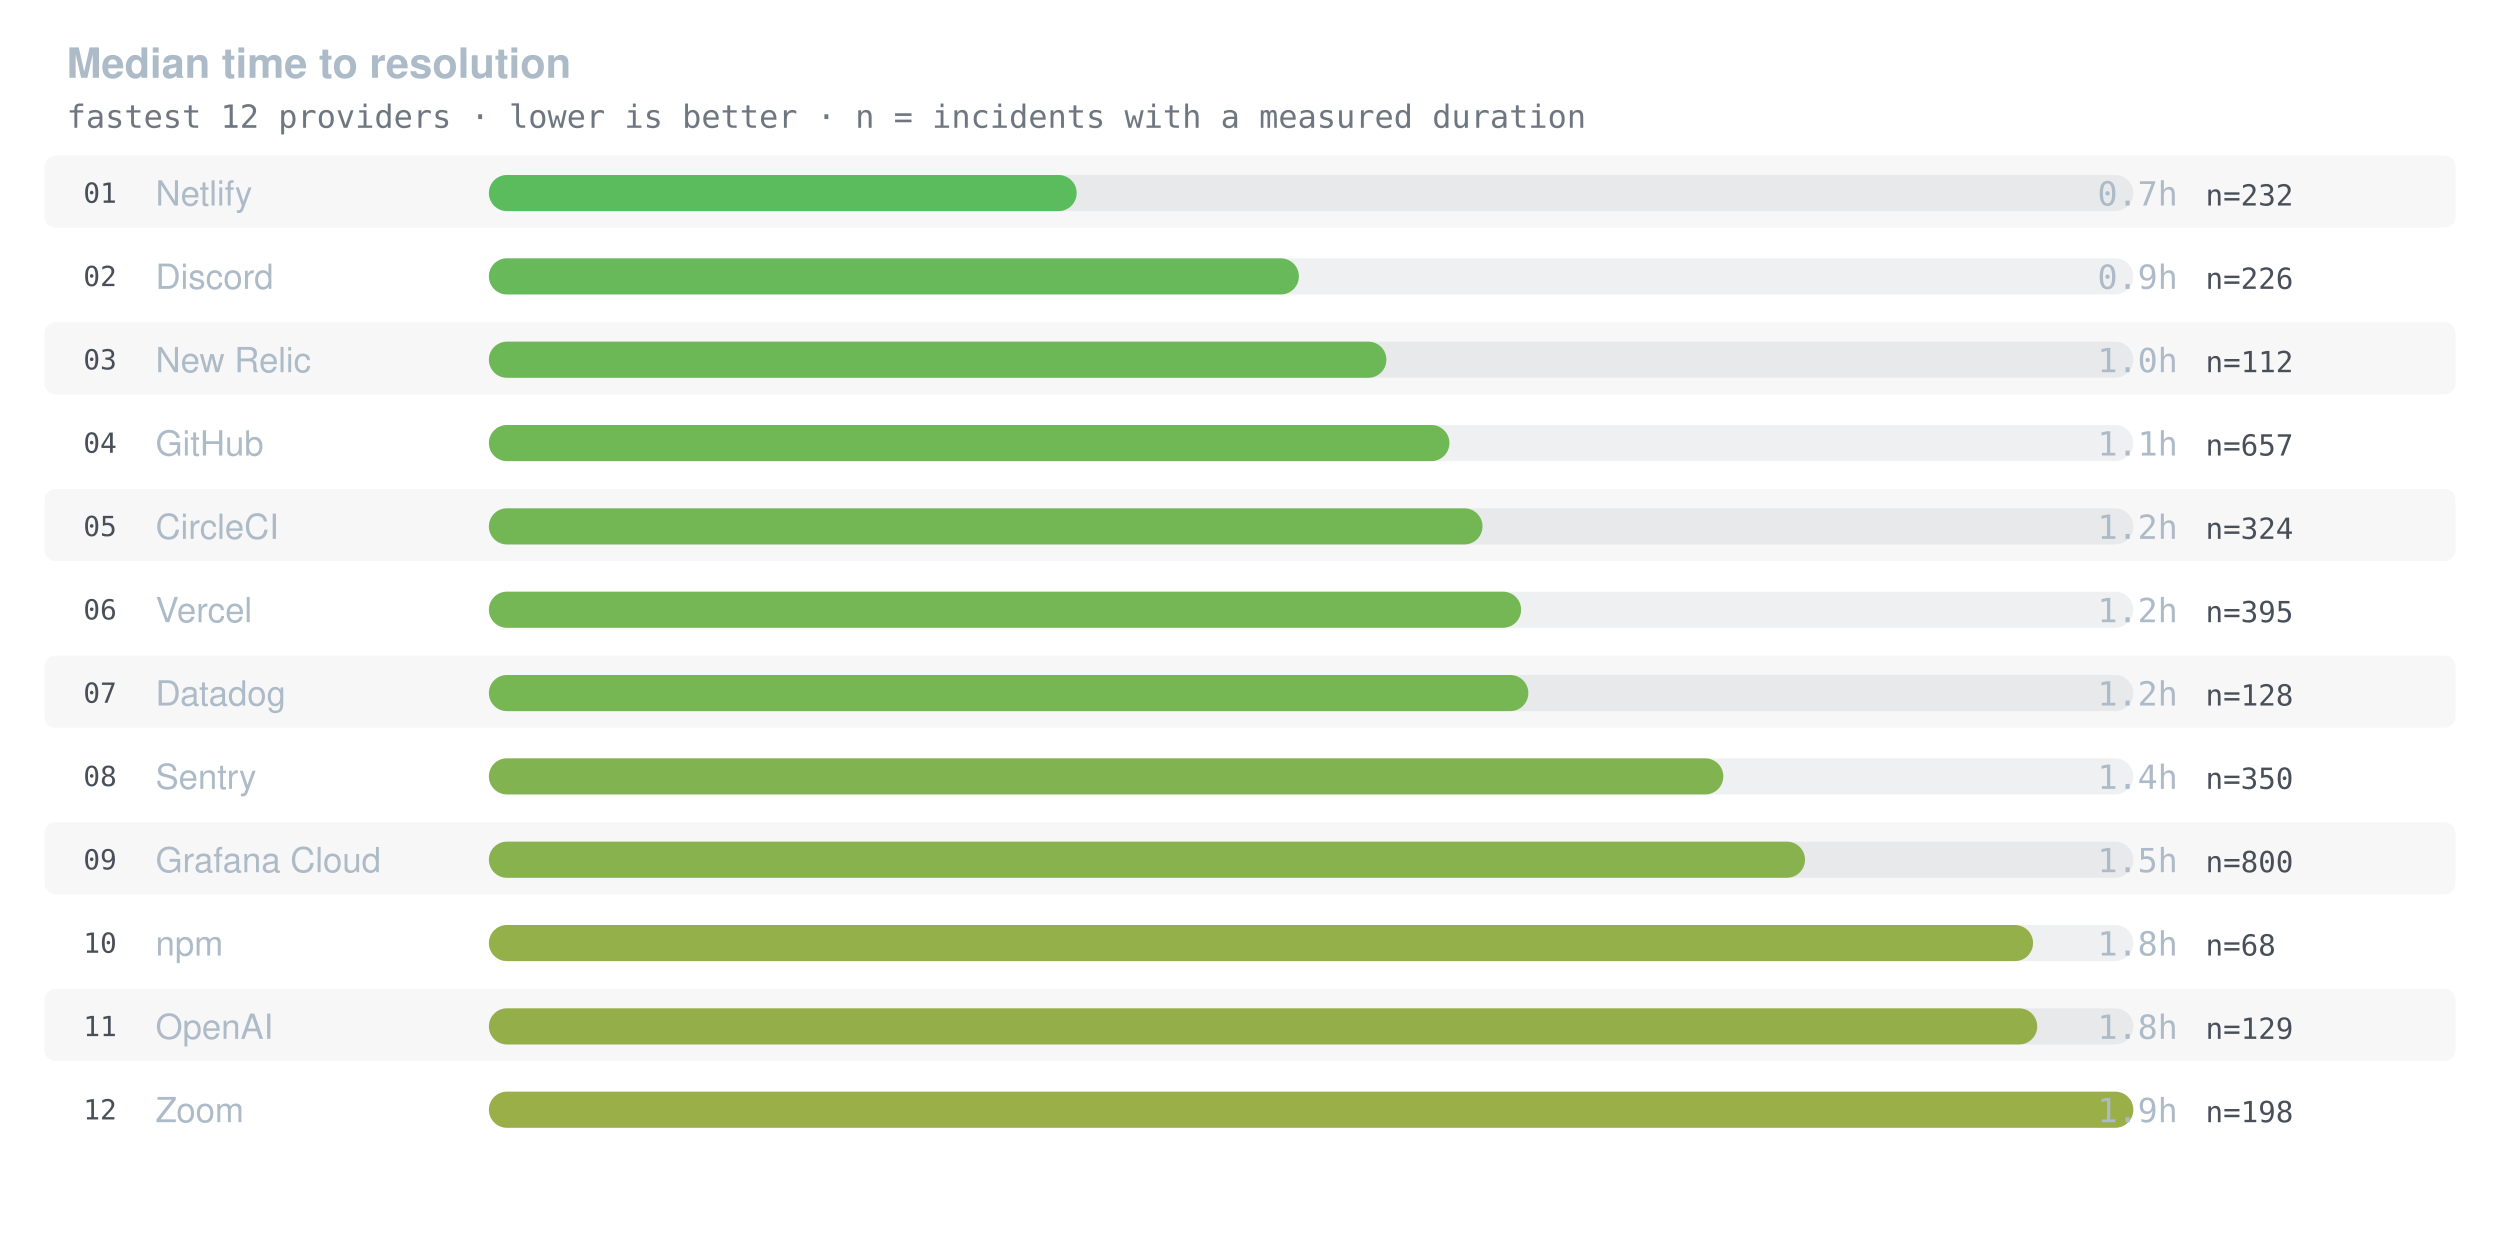
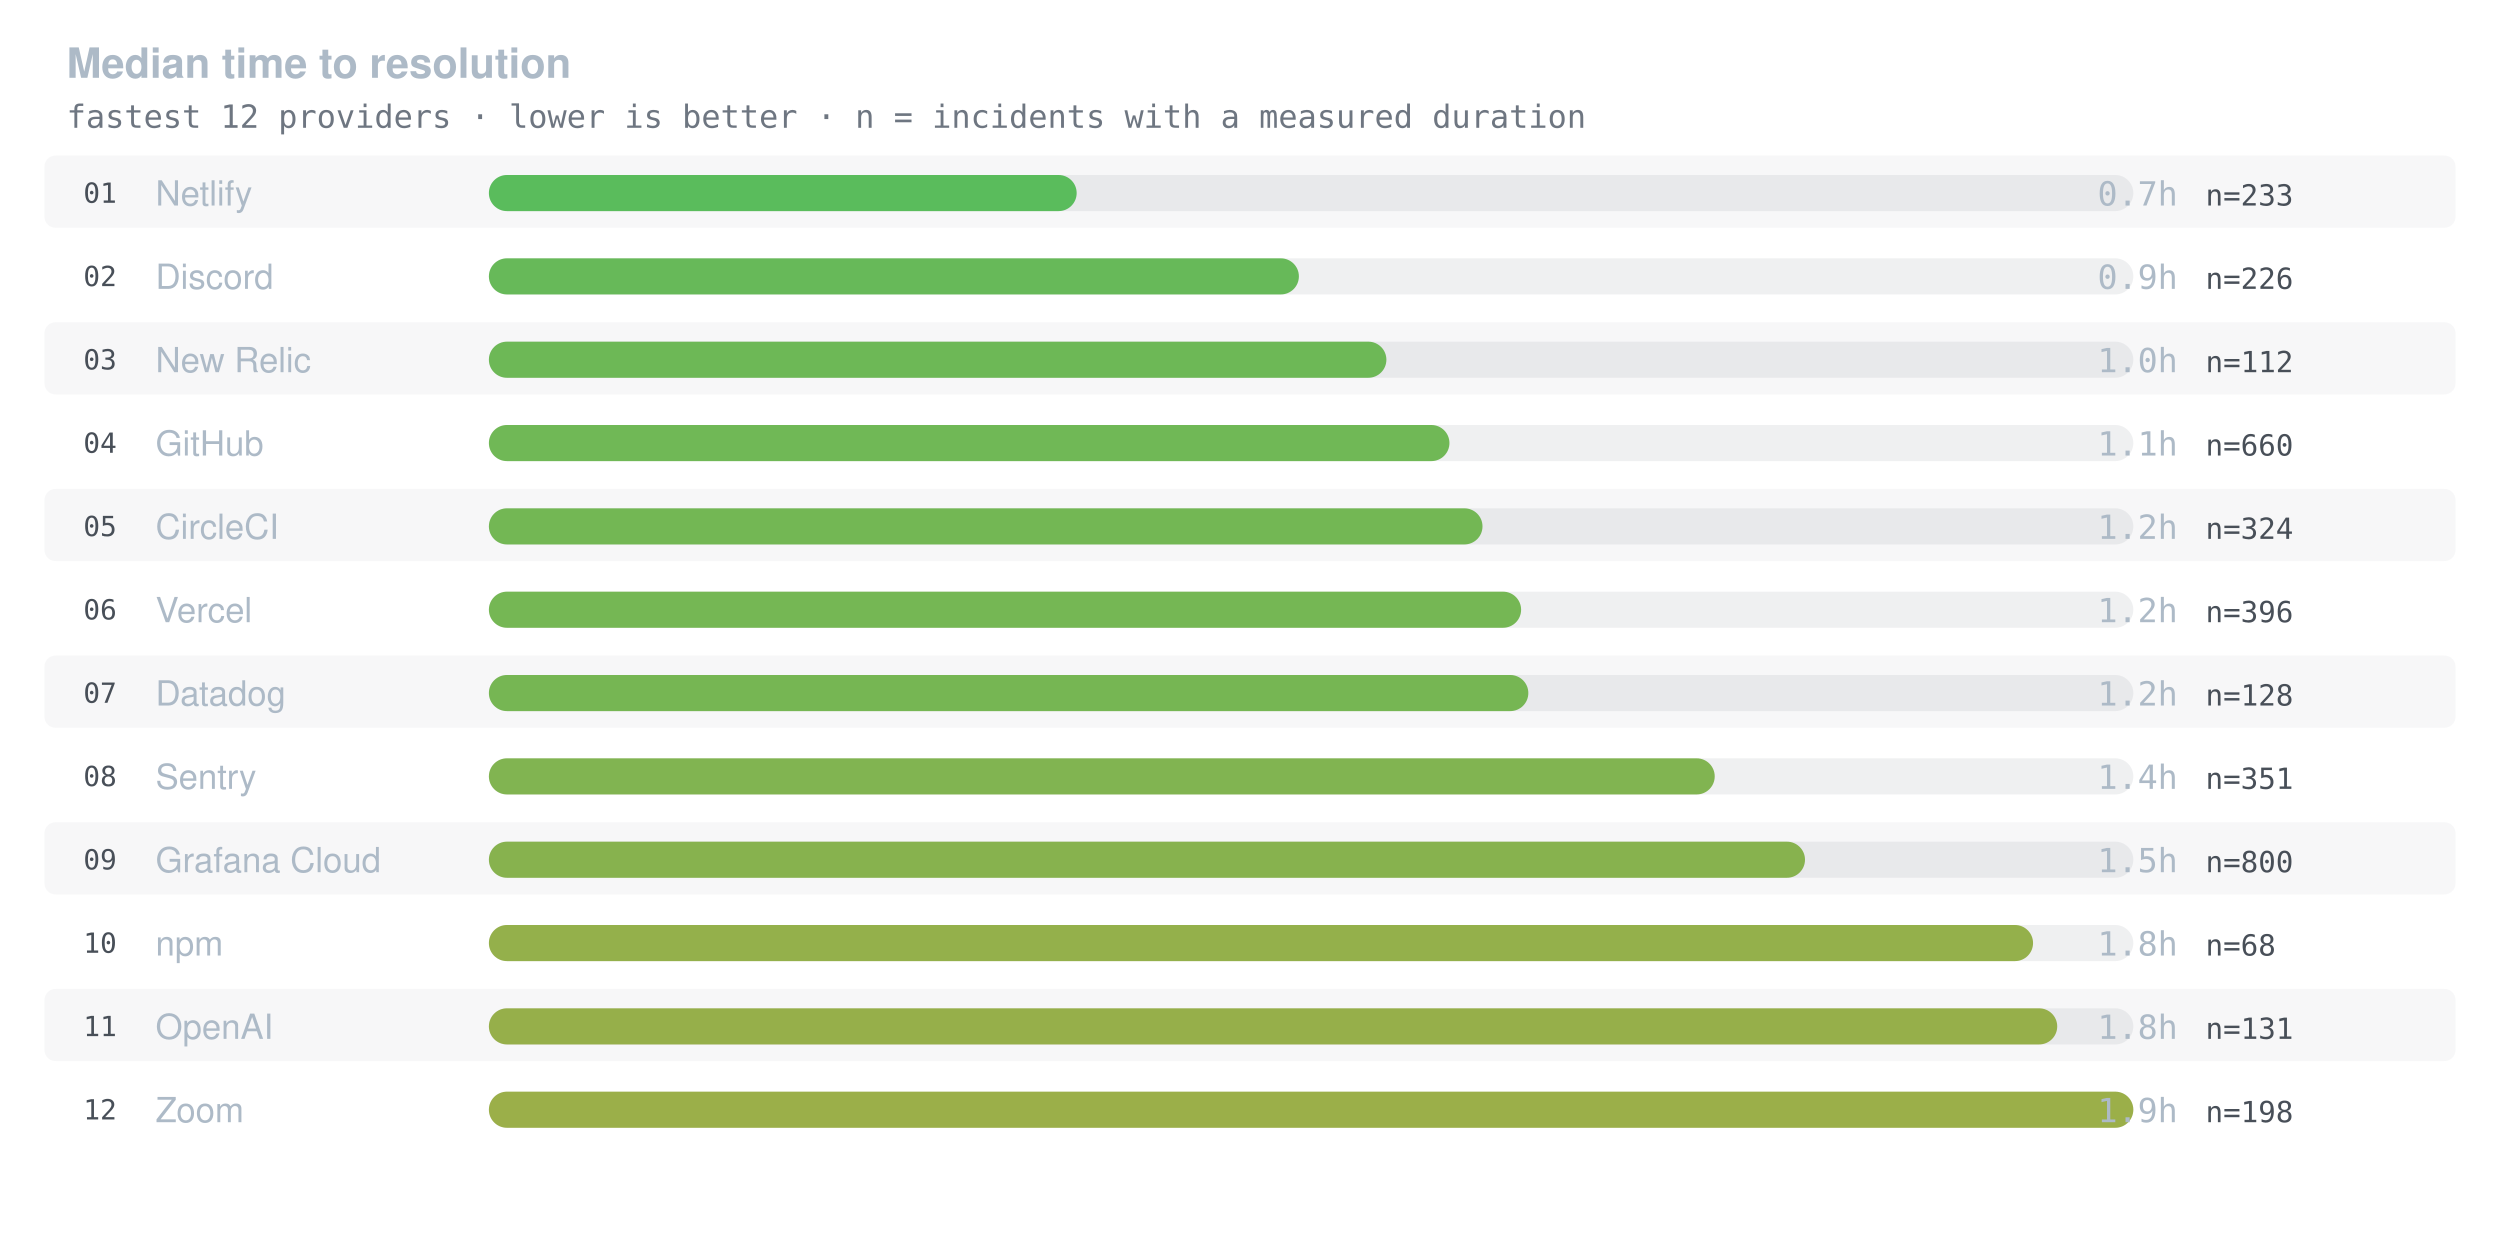
<svg xmlns="http://www.w3.org/2000/svg" viewBox="0 0 900 444" width="900" height="444" role="img">
  <text x="24" y="28" fill="#adbac7" font-size="15" font-family="-apple-system,BlinkMacSystemFont,Segoe UI,Helvetica,Arial,sans-serif" font-weight="600">Median time to resolution</text>
  <text x="24" y="46" fill="#6e7681" font-size="11.5" font-family="ui-monospace,SFMono-Regular,Menlo,Consolas,monospace">fastest 12 providers · lower is better · n = incidents with a measured duration</text>
  <rect x="16" y="56" width="868" height="26" rx="4" fill="#6e7681" opacity="0.055" />
  <text x="30" y="73" fill="#484f58" font-size="10" font-family="ui-monospace,SFMono-Regular,Menlo,Consolas,monospace">01</text>
  <text x="56" y="74" fill="#adbac7" font-size="12.5" font-family="-apple-system,BlinkMacSystemFont,Segoe UI,Helvetica,Arial,sans-serif">Netlify</text>
  <rect x="176" y="63" width="592" height="13" rx="6.5" fill="#6e7681" opacity="0.11" />
  <rect x="176" y="63" width="211.6" height="13" rx="6.5" fill="#4ab74d" opacity="0.9" />
  <text x="784" y="74" fill="#adbac7" font-size="12" font-family="ui-monospace,SFMono-Regular,Menlo,Consolas,monospace" text-anchor="end">0.7h</text>
-   <text x="794" y="74" fill="#484f58" font-size="10.5" font-family="ui-monospace,SFMono-Regular,Menlo,Consolas,monospace">n=232</text>
+   <text x="794" y="74" fill="#484f58" font-size="10.5" font-family="ui-monospace,SFMono-Regular,Menlo,Consolas,monospace">n=233</text>
  <text x="30" y="103" fill="#484f58" font-size="10" font-family="ui-monospace,SFMono-Regular,Menlo,Consolas,monospace">02</text>
  <text x="56" y="104" fill="#adbac7" font-size="12.5" font-family="-apple-system,BlinkMacSystemFont,Segoe UI,Helvetica,Arial,sans-serif">Discord</text>
  <rect x="176" y="93" width="592" height="13" rx="6.5" fill="#6e7681" opacity="0.11" />
  <rect x="176" y="93" width="291.6" height="13" rx="6.5" fill="#59b348" opacity="0.9" />
  <text x="784" y="104" fill="#adbac7" font-size="12" font-family="ui-monospace,SFMono-Regular,Menlo,Consolas,monospace" text-anchor="end">0.9h</text>
  <text x="794" y="104" fill="#484f58" font-size="10.5" font-family="ui-monospace,SFMono-Regular,Menlo,Consolas,monospace">n=226</text>
  <rect x="16" y="116" width="868" height="26" rx="4" fill="#6e7681" opacity="0.055" />
  <text x="30" y="133" fill="#484f58" font-size="10" font-family="ui-monospace,SFMono-Regular,Menlo,Consolas,monospace">03</text>
  <text x="56" y="134" fill="#adbac7" font-size="12.5" font-family="-apple-system,BlinkMacSystemFont,Segoe UI,Helvetica,Arial,sans-serif">New Relic</text>
  <rect x="176" y="123" width="592" height="13" rx="6.5" fill="#6e7681" opacity="0.11" />
  <rect x="176" y="123" width="323.1" height="13" rx="6.5" fill="#5fb246" opacity="0.9" />
  <text x="784" y="134" fill="#adbac7" font-size="12" font-family="ui-monospace,SFMono-Regular,Menlo,Consolas,monospace" text-anchor="end">1.0h</text>
  <text x="794" y="134" fill="#484f58" font-size="10.5" font-family="ui-monospace,SFMono-Regular,Menlo,Consolas,monospace">n=112</text>
  <text x="30" y="163" fill="#484f58" font-size="10" font-family="ui-monospace,SFMono-Regular,Menlo,Consolas,monospace">04</text>
  <text x="56" y="164" fill="#adbac7" font-size="12.5" font-family="-apple-system,BlinkMacSystemFont,Segoe UI,Helvetica,Arial,sans-serif">GitHub</text>
  <rect x="176" y="153" width="592" height="13" rx="6.5" fill="#6e7681" opacity="0.11" />
  <rect x="176" y="153" width="345.8" height="13" rx="6.5" fill="#63b145" opacity="0.9" />
  <text x="784" y="164" fill="#adbac7" font-size="12" font-family="ui-monospace,SFMono-Regular,Menlo,Consolas,monospace" text-anchor="end">1.1h</text>
-   <text x="794" y="164" fill="#484f58" font-size="10.5" font-family="ui-monospace,SFMono-Regular,Menlo,Consolas,monospace">n=657</text>
+   <text x="794" y="164" fill="#484f58" font-size="10.5" font-family="ui-monospace,SFMono-Regular,Menlo,Consolas,monospace">n=660</text>
  <rect x="16" y="176" width="868" height="26" rx="4" fill="#6e7681" opacity="0.055" />
  <text x="30" y="193" fill="#484f58" font-size="10" font-family="ui-monospace,SFMono-Regular,Menlo,Consolas,monospace">05</text>
  <text x="56" y="194" fill="#adbac7" font-size="12.5" font-family="-apple-system,BlinkMacSystemFont,Segoe UI,Helvetica,Arial,sans-serif">CircleCI</text>
  <rect x="176" y="183" width="592" height="13" rx="6.5" fill="#6e7681" opacity="0.11" />
  <rect x="176" y="183" width="357.7" height="13" rx="6.5" fill="#66b144" opacity="0.9" />
  <text x="784" y="194" fill="#adbac7" font-size="12" font-family="ui-monospace,SFMono-Regular,Menlo,Consolas,monospace" text-anchor="end">1.2h</text>
  <text x="794" y="194" fill="#484f58" font-size="10.5" font-family="ui-monospace,SFMono-Regular,Menlo,Consolas,monospace">n=324</text>
  <text x="30" y="223" fill="#484f58" font-size="10" font-family="ui-monospace,SFMono-Regular,Menlo,Consolas,monospace">06</text>
  <text x="56" y="224" fill="#adbac7" font-size="12.5" font-family="-apple-system,BlinkMacSystemFont,Segoe UI,Helvetica,Arial,sans-serif">Vercel</text>
  <rect x="176" y="213" width="592" height="13" rx="6.5" fill="#6e7681" opacity="0.11" />
  <rect x="176" y="213" width="371.6" height="13" rx="6.5" fill="#68b043" opacity="0.9" />
  <text x="784" y="224" fill="#adbac7" font-size="12" font-family="ui-monospace,SFMono-Regular,Menlo,Consolas,monospace" text-anchor="end">1.2h</text>
-   <text x="794" y="224" fill="#484f58" font-size="10.5" font-family="ui-monospace,SFMono-Regular,Menlo,Consolas,monospace">n=395</text>
+   <text x="794" y="224" fill="#484f58" font-size="10.5" font-family="ui-monospace,SFMono-Regular,Menlo,Consolas,monospace">n=396</text>
  <rect x="16" y="236" width="868" height="26" rx="4" fill="#6e7681" opacity="0.055" />
  <text x="30" y="253" fill="#484f58" font-size="10" font-family="ui-monospace,SFMono-Regular,Menlo,Consolas,monospace">07</text>
  <text x="56" y="254" fill="#adbac7" font-size="12.5" font-family="-apple-system,BlinkMacSystemFont,Segoe UI,Helvetica,Arial,sans-serif">Datadog</text>
  <rect x="176" y="243" width="592" height="13" rx="6.5" fill="#6e7681" opacity="0.11" />
  <rect x="176" y="243" width="374.2" height="13" rx="6.5" fill="#69b043" opacity="0.9" />
  <text x="784" y="254" fill="#adbac7" font-size="12" font-family="ui-monospace,SFMono-Regular,Menlo,Consolas,monospace" text-anchor="end">1.2h</text>
  <text x="794" y="254" fill="#484f58" font-size="10.5" font-family="ui-monospace,SFMono-Regular,Menlo,Consolas,monospace">n=128</text>
  <text x="30" y="283" fill="#484f58" font-size="10" font-family="ui-monospace,SFMono-Regular,Menlo,Consolas,monospace">08</text>
  <text x="56" y="284" fill="#adbac7" font-size="12.5" font-family="-apple-system,BlinkMacSystemFont,Segoe UI,Helvetica,Arial,sans-serif">Sentry</text>
  <rect x="176" y="273" width="592" height="13" rx="6.5" fill="#6e7681" opacity="0.11" />
-   <rect x="176" y="273" width="444.4" height="13" rx="6.5" fill="#76ad3f" opacity="0.9" />
+   <rect x="176" y="273" width="441.3" height="13" rx="6.5" fill="#75ad3f" opacity="0.9" />
  <text x="784" y="284" fill="#adbac7" font-size="12" font-family="ui-monospace,SFMono-Regular,Menlo,Consolas,monospace" text-anchor="end">1.4h</text>
-   <text x="794" y="284" fill="#484f58" font-size="10.5" font-family="ui-monospace,SFMono-Regular,Menlo,Consolas,monospace">n=350</text>
+   <text x="794" y="284" fill="#484f58" font-size="10.5" font-family="ui-monospace,SFMono-Regular,Menlo,Consolas,monospace">n=351</text>
  <rect x="16" y="296" width="868" height="26" rx="4" fill="#6e7681" opacity="0.055" />
  <text x="30" y="313" fill="#484f58" font-size="10" font-family="ui-monospace,SFMono-Regular,Menlo,Consolas,monospace">09</text>
  <text x="56" y="314" fill="#adbac7" font-size="12.5" font-family="-apple-system,BlinkMacSystemFont,Segoe UI,Helvetica,Arial,sans-serif">Grafana Cloud</text>
  <rect x="176" y="303" width="592" height="13" rx="6.5" fill="#6e7681" opacity="0.11" />
  <rect x="176" y="303" width="473.8" height="13" rx="6.5" fill="#7cac3d" opacity="0.9" />
  <text x="784" y="314" fill="#adbac7" font-size="12" font-family="ui-monospace,SFMono-Regular,Menlo,Consolas,monospace" text-anchor="end">1.5h</text>
  <text x="794" y="314" fill="#484f58" font-size="10.5" font-family="ui-monospace,SFMono-Regular,Menlo,Consolas,monospace">n=800</text>
  <text x="30" y="343" fill="#484f58" font-size="10" font-family="ui-monospace,SFMono-Regular,Menlo,Consolas,monospace">10</text>
  <text x="56" y="344" fill="#adbac7" font-size="12.5" font-family="-apple-system,BlinkMacSystemFont,Segoe UI,Helvetica,Arial,sans-serif">npm</text>
  <rect x="176" y="333" width="592" height="13" rx="6.5" fill="#6e7681" opacity="0.11" />
  <rect x="176" y="333" width="555.9" height="13" rx="6.5" fill="#8ba838" opacity="0.9" />
  <text x="784" y="344" fill="#adbac7" font-size="12" font-family="ui-monospace,SFMono-Regular,Menlo,Consolas,monospace" text-anchor="end">1.8h</text>
  <text x="794" y="344" fill="#484f58" font-size="10.5" font-family="ui-monospace,SFMono-Regular,Menlo,Consolas,monospace">n=68</text>
  <rect x="16" y="356" width="868" height="26" rx="4" fill="#6e7681" opacity="0.055" />
  <text x="30" y="373" fill="#484f58" font-size="10" font-family="ui-monospace,SFMono-Regular,Menlo,Consolas,monospace">11</text>
  <text x="56" y="374" fill="#adbac7" font-size="12.5" font-family="-apple-system,BlinkMacSystemFont,Segoe UI,Helvetica,Arial,sans-serif">OpenAI</text>
  <rect x="176" y="363" width="592" height="13" rx="6.5" fill="#6e7681" opacity="0.11" />
-   <rect x="176" y="363" width="557.4" height="13" rx="6.5" fill="#8ba838" opacity="0.9" />
+   <rect x="176" y="363" width="564.6" height="13" rx="6.5" fill="#8da838" opacity="0.9" />
  <text x="784" y="374" fill="#adbac7" font-size="12" font-family="ui-monospace,SFMono-Regular,Menlo,Consolas,monospace" text-anchor="end">1.8h</text>
-   <text x="794" y="374" fill="#484f58" font-size="10.5" font-family="ui-monospace,SFMono-Regular,Menlo,Consolas,monospace">n=129</text>
+   <text x="794" y="374" fill="#484f58" font-size="10.5" font-family="ui-monospace,SFMono-Regular,Menlo,Consolas,monospace">n=131</text>
  <text x="30" y="403" fill="#484f58" font-size="10" font-family="ui-monospace,SFMono-Regular,Menlo,Consolas,monospace">12</text>
  <text x="56" y="404" fill="#adbac7" font-size="12.5" font-family="-apple-system,BlinkMacSystemFont,Segoe UI,Helvetica,Arial,sans-serif">Zoom</text>
  <rect x="176" y="393" width="592" height="13" rx="6.5" fill="#6e7681" opacity="0.11" />
  <rect x="176" y="393" width="592.0" height="13" rx="6.5" fill="#92a736" opacity="0.9" />
  <text x="784" y="404" fill="#adbac7" font-size="12" font-family="ui-monospace,SFMono-Regular,Menlo,Consolas,monospace" text-anchor="end">1.9h</text>
  <text x="794" y="404" fill="#484f58" font-size="10.5" font-family="ui-monospace,SFMono-Regular,Menlo,Consolas,monospace">n=198</text>
</svg>
